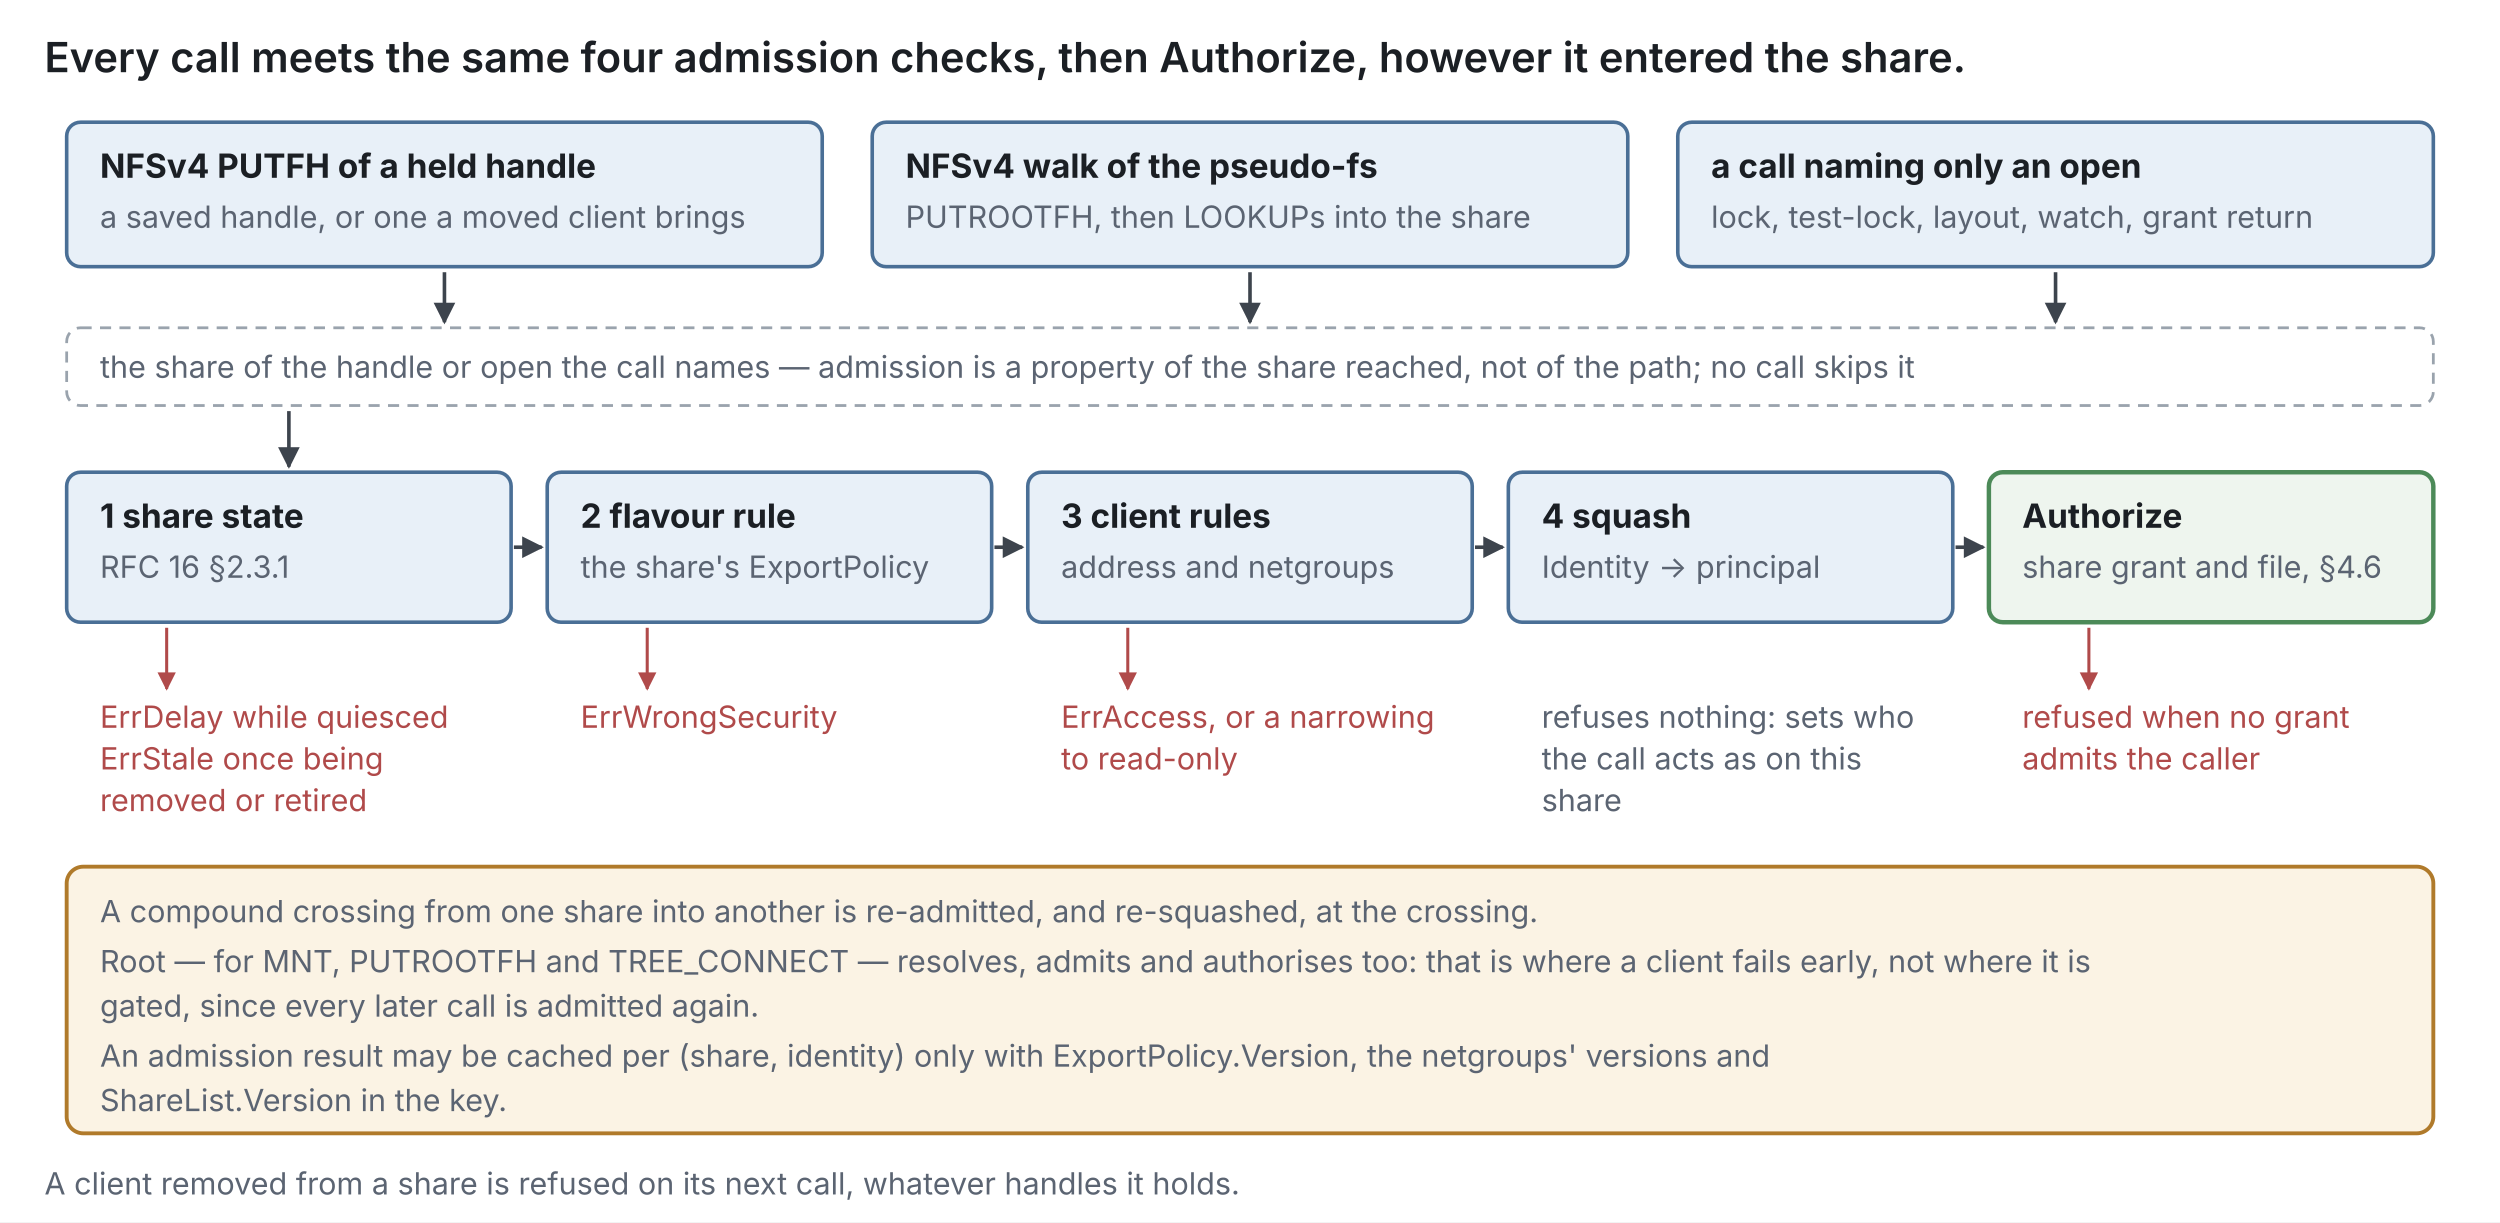
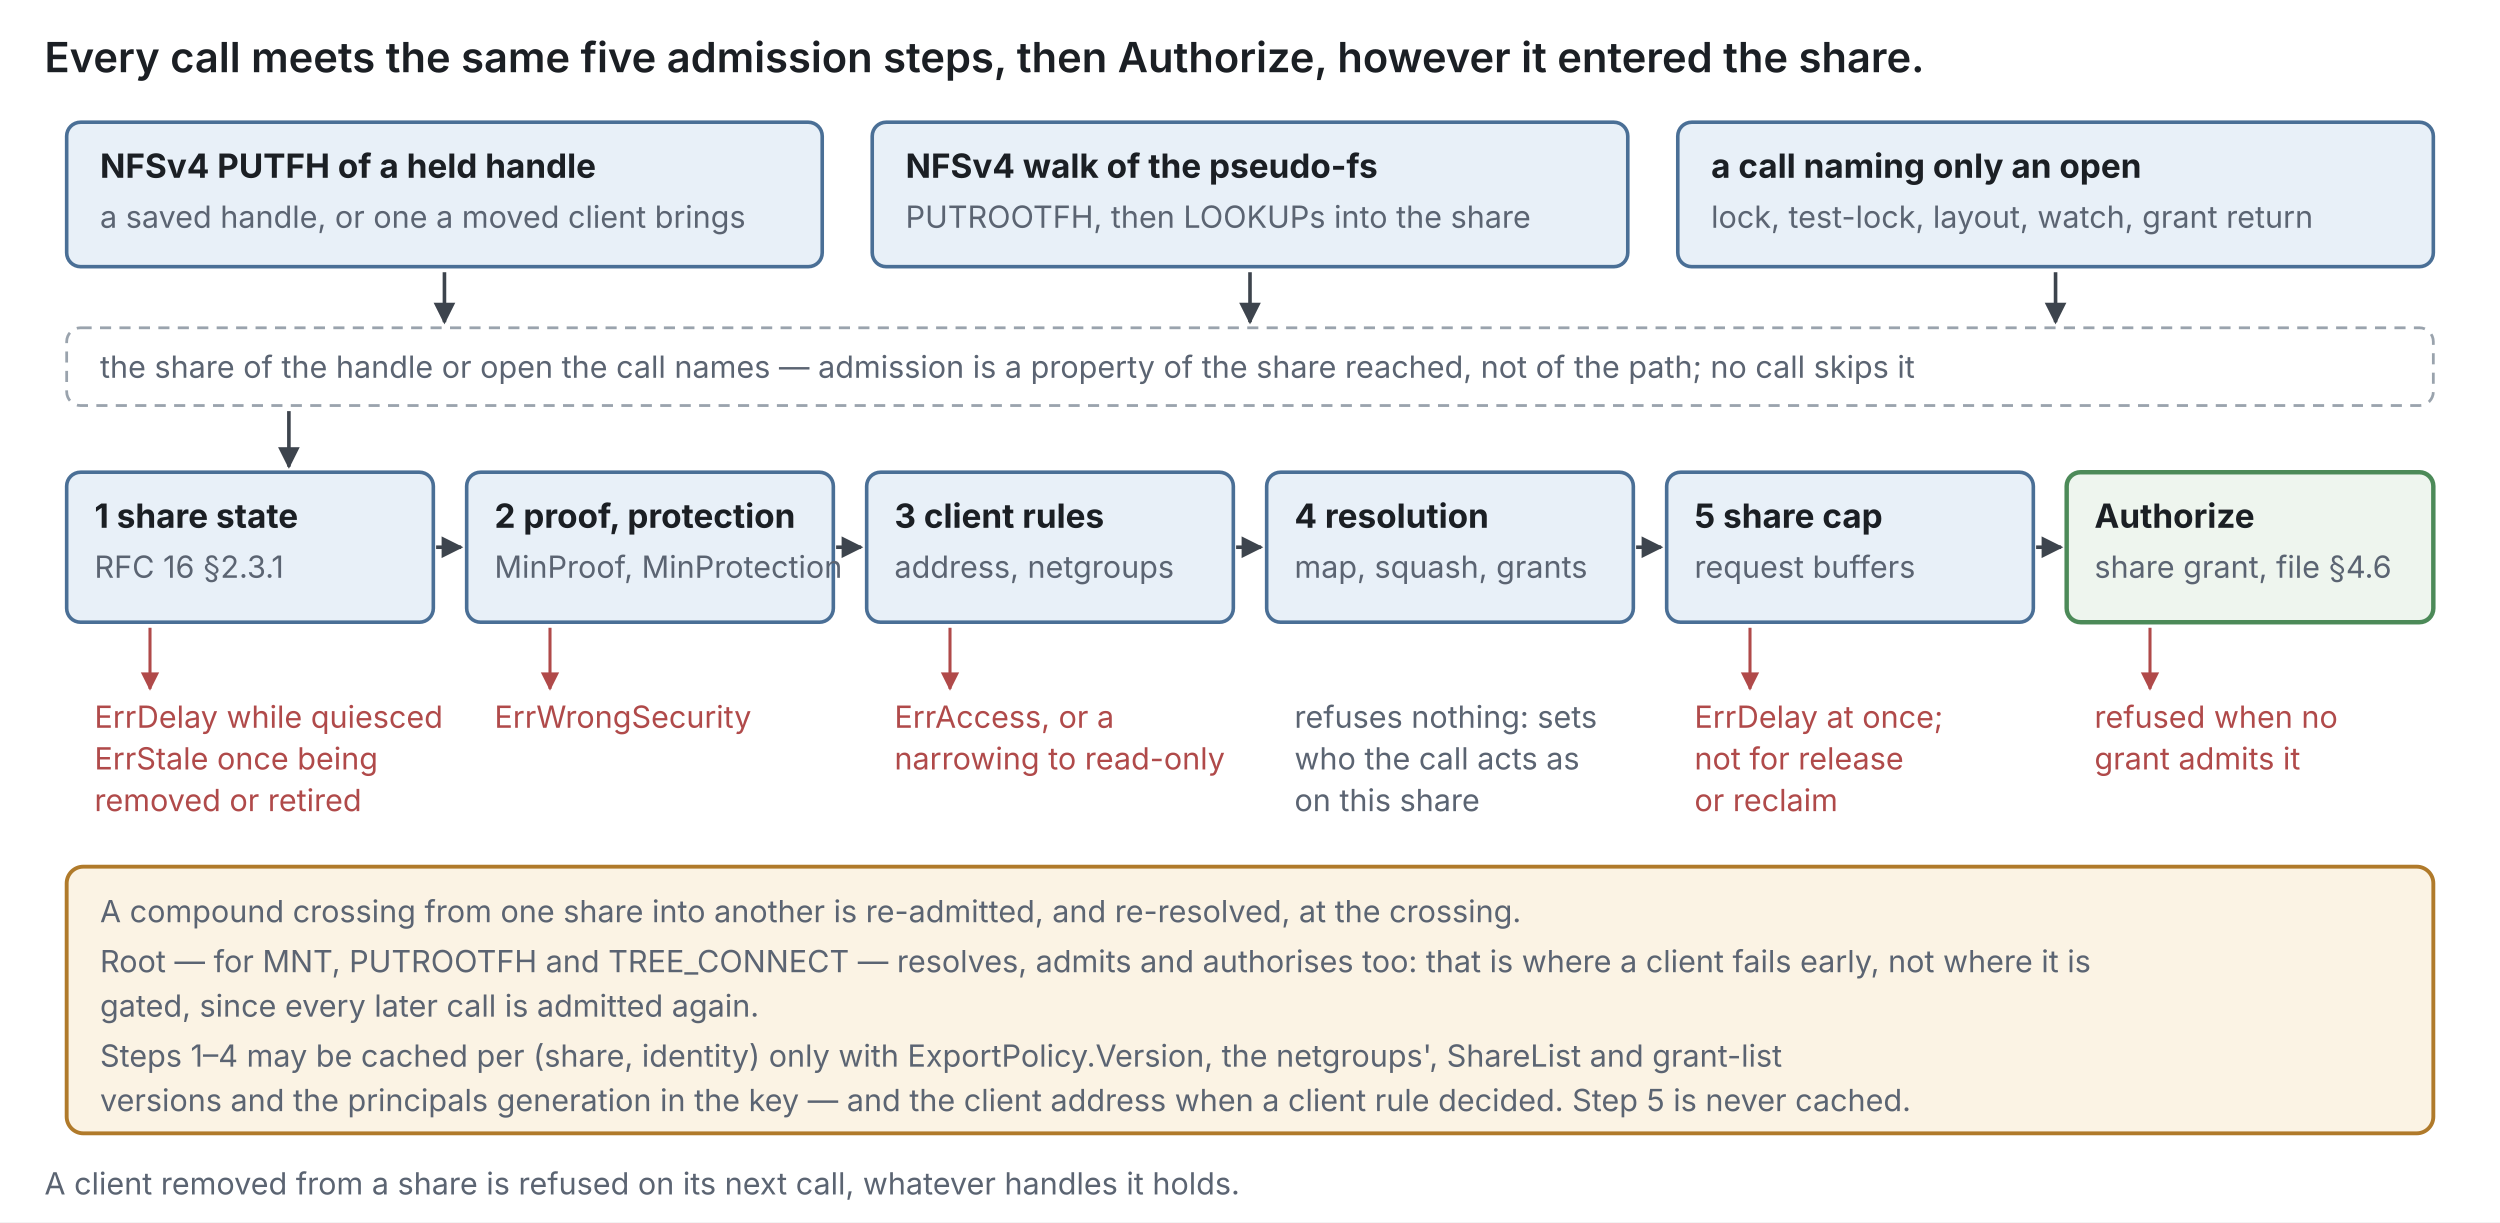
<svg xmlns="http://www.w3.org/2000/svg" viewBox="0 0 900 440" width="900" height="440" font-family="system-ui,-apple-system,Segoe UI,sans-serif">
  <defs>
    <marker id="a" viewBox="0 0 10 10" refX="9" refY="5" markerWidth="6" markerHeight="6" orient="auto-start-reverse">
      <path d="M0,0 L10,5 L0,10 z" fill="#3d444d" />
    </marker>
    <marker id="r" viewBox="0 0 10 10" refX="9" refY="5" markerWidth="6" markerHeight="6" orient="auto-start-reverse">
      <path d="M0,0 L10,5 L0,10 z" fill="#b04a4a" />
    </marker>
    <marker id="g" viewBox="0 0 10 10" refX="9" refY="5" markerWidth="6" markerHeight="6" orient="auto-start-reverse">
      <path d="M0,0 L10,5 L0,10 z" fill="#4c8a58" />
    </marker>
    <style>
      .t{font-size:15px;font-weight:600;fill:#1b1f24}.h{font-size:12px;font-weight:700;fill:#1b1f24}
      .s{font-size:11px;fill:#5b6472}.e{font-size:11px;fill:#b04a4a}.ok{font-size:11px;font-weight:600;fill:#4c8a58}
      .no{font-size:12px;font-weight:700;fill:#b04a4a}
      .m{font-family:ui-monospace,SFMono-Regular,Menlo,monospace;font-size:11px;font-weight:600;fill:#1b1f24}
      .pr{fill:#e8f0f8;stroke:#4a6f96;stroke-width:1.3}
      .sv{fill:#eef5ee;stroke:#4c8a58;stroke-width:1.6}
      .st{fill:#eceff2;stroke:#5b6472;stroke-width:1.4}
      .dr{fill:#fbf3e4;stroke:#b07a2a;stroke-width:1.4}
      .bad{fill:#f8eaea;stroke:#b04a4a;stroke-width:1.3}
      .ln{stroke:#3d444d;stroke-width:1.3;fill:none;marker-end:url(#a)}
      .gl{stroke:#4c8a58;stroke-width:1.8;fill:none;marker-end:url(#g)}
      .ex{stroke:#b04a4a;stroke-width:1.1;fill:none;marker-end:url(#r)}
      .cb{stroke:#3d444d;stroke-width:1.2;fill:none;stroke-dasharray:5 3;marker-end:url(#a)}
      .life{stroke:#9aa3ad;stroke-width:1;stroke-dasharray:3 3}
      .zone{fill:none;stroke:#9aa3ad;stroke-width:1;stroke-dasharray:4 3}
    </style>
  </defs>
  <rect width="900" height="440" fill="#ffffff" />
-   <text x="16" y="26" class="t">Every call meets the same four admission checks, then Authorize, however it entered the share.</text>
+   <text x="16" y="26" class="t">Every call meets the same five admission steps, then Authorize, however it entered the share.</text>
  <rect x="24" y="44" width="272" height="52" rx="5" class="pr" />
  <text x="36" y="64" class="h">NFSv4 PUTFH of a held handle</text>
  <text x="36" y="82" class="s">a saved handle, or one a moved client brings</text>
  <rect x="314" y="44" width="272" height="52" rx="5" class="pr" />
  <text x="326" y="64" class="h">NFSv4 walk of the pseudo-fs</text>
  <text x="326" y="82" class="s">PUTROOTFH, then LOOKUPs into the share</text>
  <rect x="604" y="44" width="272" height="52" rx="5" class="pr" />
  <text x="616" y="64" class="h">a call naming only an open</text>
  <text x="616" y="82" class="s">lock, test-lock, layout, watch, grant return</text>
  <path d="M160,98 L160,116" class="ln" />
  <path d="M450,98 L450,116" class="ln" />
  <path d="M740,98 L740,116" class="ln" />
  <rect x="24" y="118" width="852" height="28" rx="5" class="zone" />
  <text x="36" y="136" class="s">the share of the handle or open the call names — admission is a property of the share reached, not of the path; no call skips it</text>
  <path d="M104,148 L104,168" class="ln" />
-   <rect x="24" y="170" width="160" height="54" rx="5" class="pr" />
-   <text x="36" y="190" class="h">1 share state</text>
-   <text x="36" y="208" class="s">RFC 16 §2.3.1</text>
-   <rect x="197" y="170" width="160" height="54" rx="5" class="pr" />
-   <text x="209" y="190" class="h">2 flavour rule</text>
-   <text x="209" y="208" class="s">the share's ExportPolicy</text>
-   <rect x="370" y="170" width="160" height="54" rx="5" class="pr" />
-   <text x="382" y="190" class="h">3 client rules</text>
-   <text x="382" y="208" class="s">address and netgroups</text>
-   <rect x="543" y="170" width="160" height="54" rx="5" class="pr" />
-   <text x="555" y="190" class="h">4 squash</text>
-   <text x="555" y="208" class="s">Identity → principal</text>
-   <rect x="716" y="170" width="160" height="54" rx="5" class="sv" />
-   <text x="728" y="190" class="h">Authorize</text>
-   <text x="728" y="208" class="s">share grant and file, §4.6</text>
-   <path d="M185,197 L195,197" class="ln" />
-   <path d="M358,197 L368,197" class="ln" />
-   <path d="M531,197 L541,197" class="ln" />
-   <path d="M704,197 L714,197" class="ln" />
-   <path d="M60,226 L60,248" class="ex" />
-   <text x="36" y="262" class="e">ErrDelay while quiesced</text>
-   <text x="36" y="277" class="e">ErrStale once being</text>
-   <text x="36" y="292" class="e">removed or retired</text>
-   <path d="M233,226 L233,248" class="ex" />
-   <text x="209" y="262" class="e">ErrWrongSecurity</text>
-   <path d="M406,226 L406,248" class="ex" />
-   <text x="382" y="262" class="e">ErrAccess, or a narrowing</text>
-   <text x="382" y="277" class="e">to read-only</text>
-   <text x="555" y="262" class="s">refuses nothing: sets who</text>
-   <text x="555" y="277" class="s">the call acts as on this</text>
-   <text x="555" y="292" class="s">share</text>
-   <path d="M752,226 L752,248" class="ex" />
-   <text x="728" y="262" class="e">refused when no grant</text>
-   <text x="728" y="277" class="e">admits the caller</text>
+   <rect x="24" y="170" width="132" height="54" rx="5" class="pr" />
+   <text x="34" y="190" class="h">1 share state</text>
+   <text x="34" y="208" class="s">RFC 16 §2.3.1</text>
+   <path d="M157,197 L166,197" class="ln" />
+   <path d="M54,226 L54,248" class="ex" />
+   <text x="34" y="262" class="e">ErrDelay while quiesced</text>
+   <text x="34" y="277" class="e">ErrStale once being</text>
+   <text x="34" y="292" class="e">removed or retired</text>
+   <rect x="168" y="170" width="132" height="54" rx="5" class="pr" />
+   <text x="178" y="190" class="h">2 proof, protection</text>
+   <text x="178" y="208" class="s">MinProof, MinProtection</text>
+   <path d="M301,197 L310,197" class="ln" />
+   <path d="M198,226 L198,248" class="ex" />
+   <text x="178" y="262" class="e">ErrWrongSecurity</text>
+   <rect x="312" y="170" width="132" height="54" rx="5" class="pr" />
+   <text x="322" y="190" class="h">3 client rules</text>
+   <text x="322" y="208" class="s">address, netgroups</text>
+   <path d="M445,197 L454,197" class="ln" />
+   <path d="M342,226 L342,248" class="ex" />
+   <text x="322" y="262" class="e">ErrAccess, or a</text>
+   <text x="322" y="277" class="e">narrowing to read-only</text>
+   <rect x="456" y="170" width="132" height="54" rx="5" class="pr" />
+   <text x="466" y="190" class="h">4 resolution</text>
+   <text x="466" y="208" class="s">map, squash, grants</text>
+   <path d="M589,197 L598,197" class="ln" />
+   <text x="466" y="262" class="s">refuses nothing: sets</text>
+   <text x="466" y="277" class="s">who the call acts as</text>
+   <text x="466" y="292" class="s">on this share</text>
+   <rect x="600" y="170" width="132" height="54" rx="5" class="pr" />
+   <text x="610" y="190" class="h">5 share cap</text>
+   <text x="610" y="208" class="s">request buffers</text>
+   <path d="M733,197 L742,197" class="ln" />
+   <path d="M630,226 L630,248" class="ex" />
+   <text x="610" y="262" class="e">ErrDelay at once;</text>
+   <text x="610" y="277" class="e">not for release</text>
+   <text x="610" y="292" class="e">or reclaim</text>
+   <rect x="744" y="170" width="132" height="54" rx="5" class="sv" />
+   <text x="754" y="190" class="h">Authorize</text>
+   <text x="754" y="208" class="s">share grant, file §4.6</text>
+   <path d="M774,226 L774,248" class="ex" />
+   <text x="754" y="262" class="e">refused when no</text>
+   <text x="754" y="277" class="e">grant admits it</text>
  <rect x="24" y="312" width="852" height="96" rx="6" class="dr" />
-   <text x="36" y="332" class="s">A compound crossing from one share into another is re-admitted, and re-squashed, at the crossing.</text>
+   <text x="36" y="332" class="s">A compound crossing from one share into another is re-admitted, and re-resolved, at the crossing.</text>
  <text x="36" y="350" class="s">Root — for MNT, PUTROOTFH and TREE_CONNECT — resolves, admits and authorises too: that is where a client fails early, not where it is</text>
  <text x="36" y="366" class="s">gated, since every later call is admitted again.</text>
-   <text x="36" y="384" class="s">An admission result may be cached per (share, identity) only with ExportPolicy.Version, the netgroups' versions and</text>
-   <text x="36" y="400" class="s">ShareList.Version in the key.</text>
+   <text x="36" y="384" class="s">Steps 1–4 may be cached per (share, identity) only with ExportPolicy.Version, the netgroups', ShareList and grant-list</text>
+   <text x="36" y="400" class="s">versions and the principals generation in the key — and the client address when a client rule decided. Step 5 is never cached.</text>
  <text x="16" y="430" class="s">A client removed from a share is refused on its next call, whatever handles it holds.</text>
</svg>
